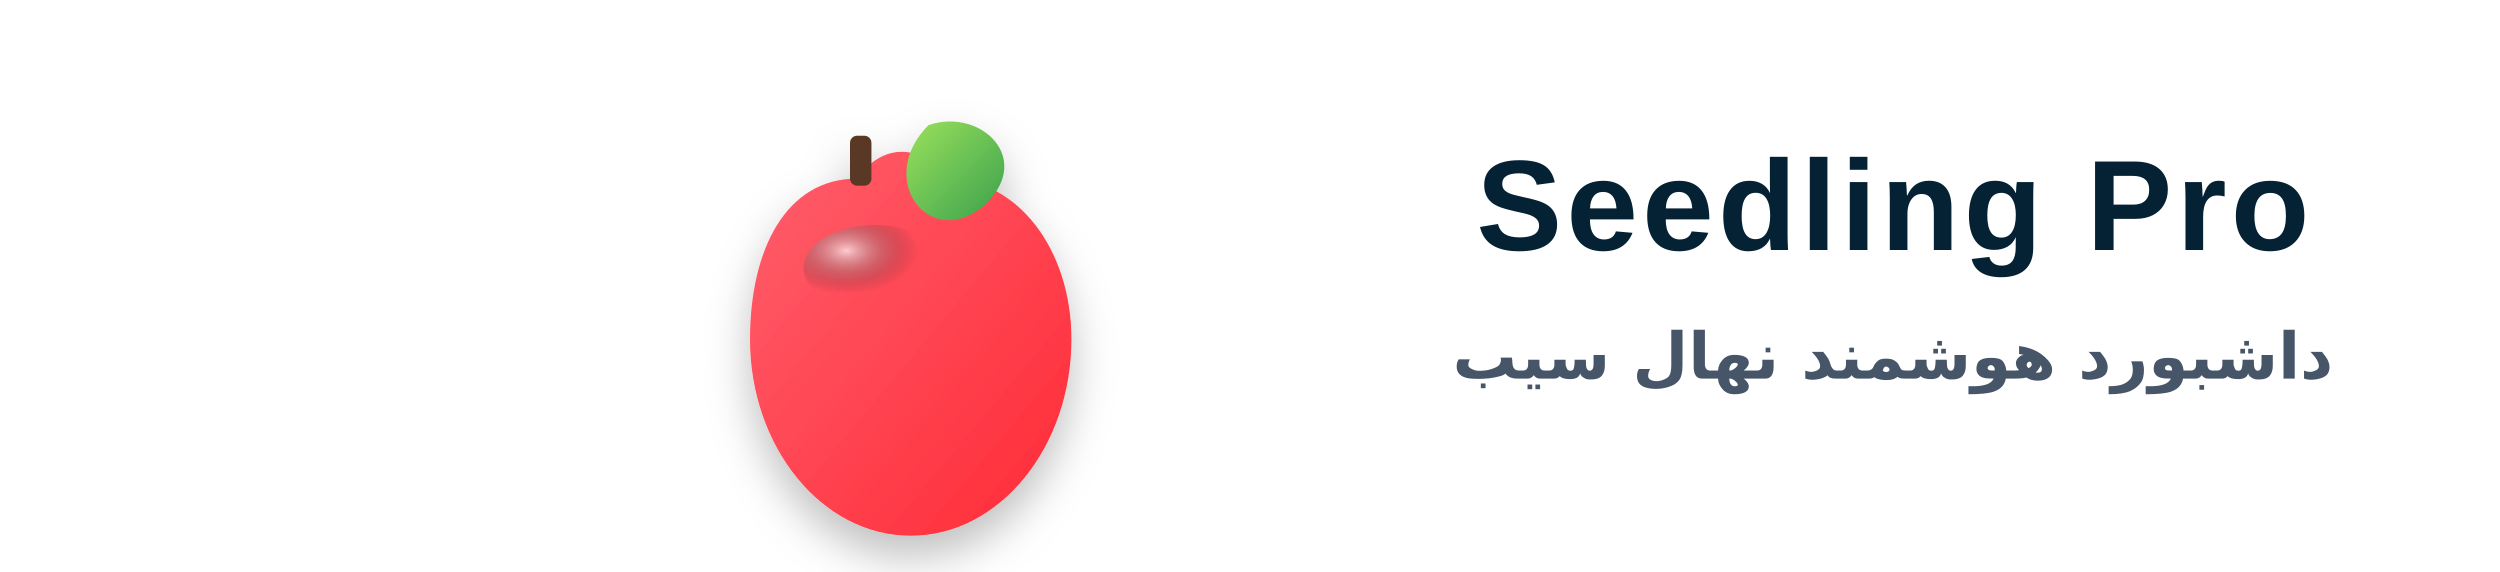
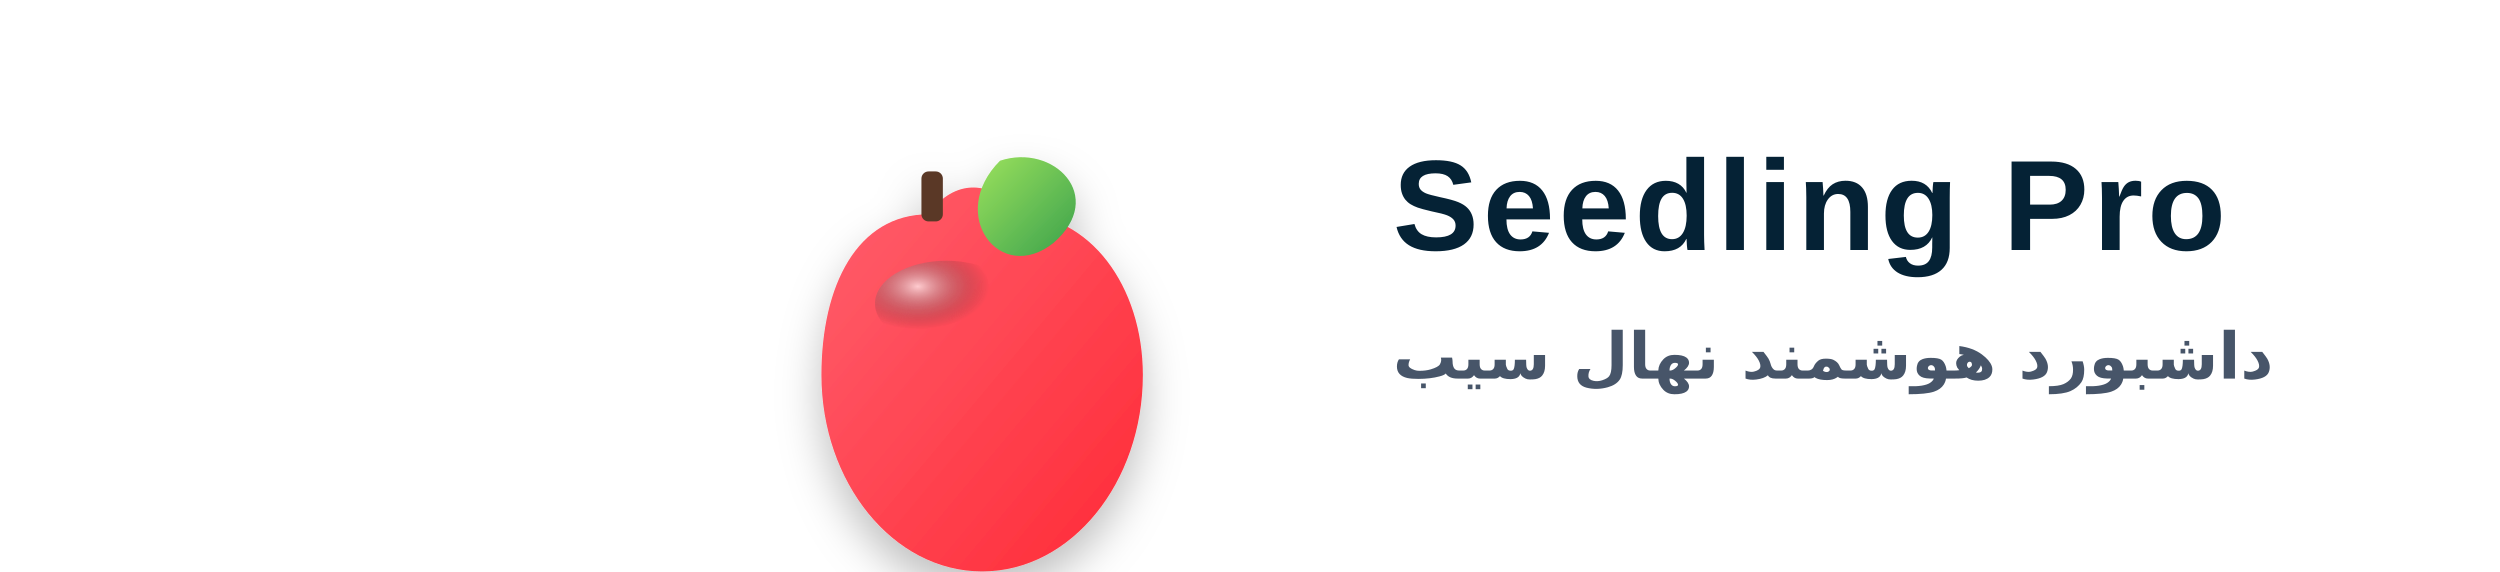
<svg xmlns="http://www.w3.org/2000/svg" viewBox="0 0 700 160" width="700" height="160">
  <defs>
    <linearGradient id="appleGrad" x1="0" y1="0" x2="1" y2="1">
      <stop offset="0%" stop-color="#ff5f6d" />
      <stop offset="100%" stop-color="#ff2a36" />
    </linearGradient>
    <linearGradient id="leafGrad" x1="0" y1="0" x2="1" y2="1">
      <stop offset="0%" stop-color="#9be15d" />
      <stop offset="100%" stop-color="#3aa14c" />
    </linearGradient>
    <radialGradient id="shine" cx="30%" cy="30%" r="50%">
      <stop offset="0%" stop-color="#ffffff" stop-opacity="0.7" />
      <stop offset="100%" stop-color="transparent" />
    </radialGradient>
    <filter id="shadow" x="-40%" y="-40%" width="200%" height="200%">
      <feDropShadow dx="0" dy="6" stdDeviation="6" flood-color="#000" flood-opacity="0.25" />
    </filter>
  </defs>
  <rect width="700" height="160" rx="24" fill="transparent" />
  <g transform="translate(350,80)">
-     <g transform="translate(-160,-50)" filter="url(#shadow)">
-       <path d="M50,20                 C30,20 20,40 20,65                 C20,95 40,120 65,120                 C90,120 110,95 110,65                 C110,40 95,20 75,20                 C68,10 57,10 50,20 Z" fill="url(#appleGrad)" />
+     <g transform="translate(-140,-40)" filter="url(#shadow)">
+       <path d="M50,20 C30,20 20,40 20,65 C20,95 40,120 65,120 C90,120 110,95 110,65 C110,40 95,20 75,20 C68,10 57,10 50,20 Z" fill="url(#appleGrad)" />
      <ellipse cx="55" cy="45" rx="20" ry="12" fill="url(#shine)" />
      <rect x="48" y="8" width="6" height="14" rx="2" fill="#5a3825" />
-       <path d="M70,5                 C85,0 100,15 85,28                 C70,40 55,20 70,5 Z" fill="url(#leafGrad)" />
+       <path d="M70,5 C85,0 100,15 85,28 C70,40 55,20 70,5 Z" fill="url(#leafGrad)" />
    </g>
-     <g transform="translate(20,0)">
-       <text text-anchor="middle" x="160" y="-10" font-family="Poppins, Arial, sans-serif" font-size="36" font-weight="700" fill="#052235" letter-spacing="1.2">Seedling Pro</text>
-       <text text-anchor="middle" x="160" y="26" font-family="Vazir, Tahoma, sans-serif" font-size="18" font-weight="600" fill="#475569">داشبورد هوشمند نهال سیب</text>
+     <g transform="translate(40,0)">
+       <text x="0" y="-10" text-anchor="start" font-family="Poppins, Arial, sans-serif" font-size="36" font-weight="700" fill="#052235" letter-spacing="1.2">Seedling Pro</text>
+       <text x="0" y="26" text-anchor="start" font-family="Vazir, Tahoma, sans-serif" font-size="18" font-weight="600" fill="#475569">داشبورد هوشمند نهال سیب</text>
    </g>
  </g>
</svg>
